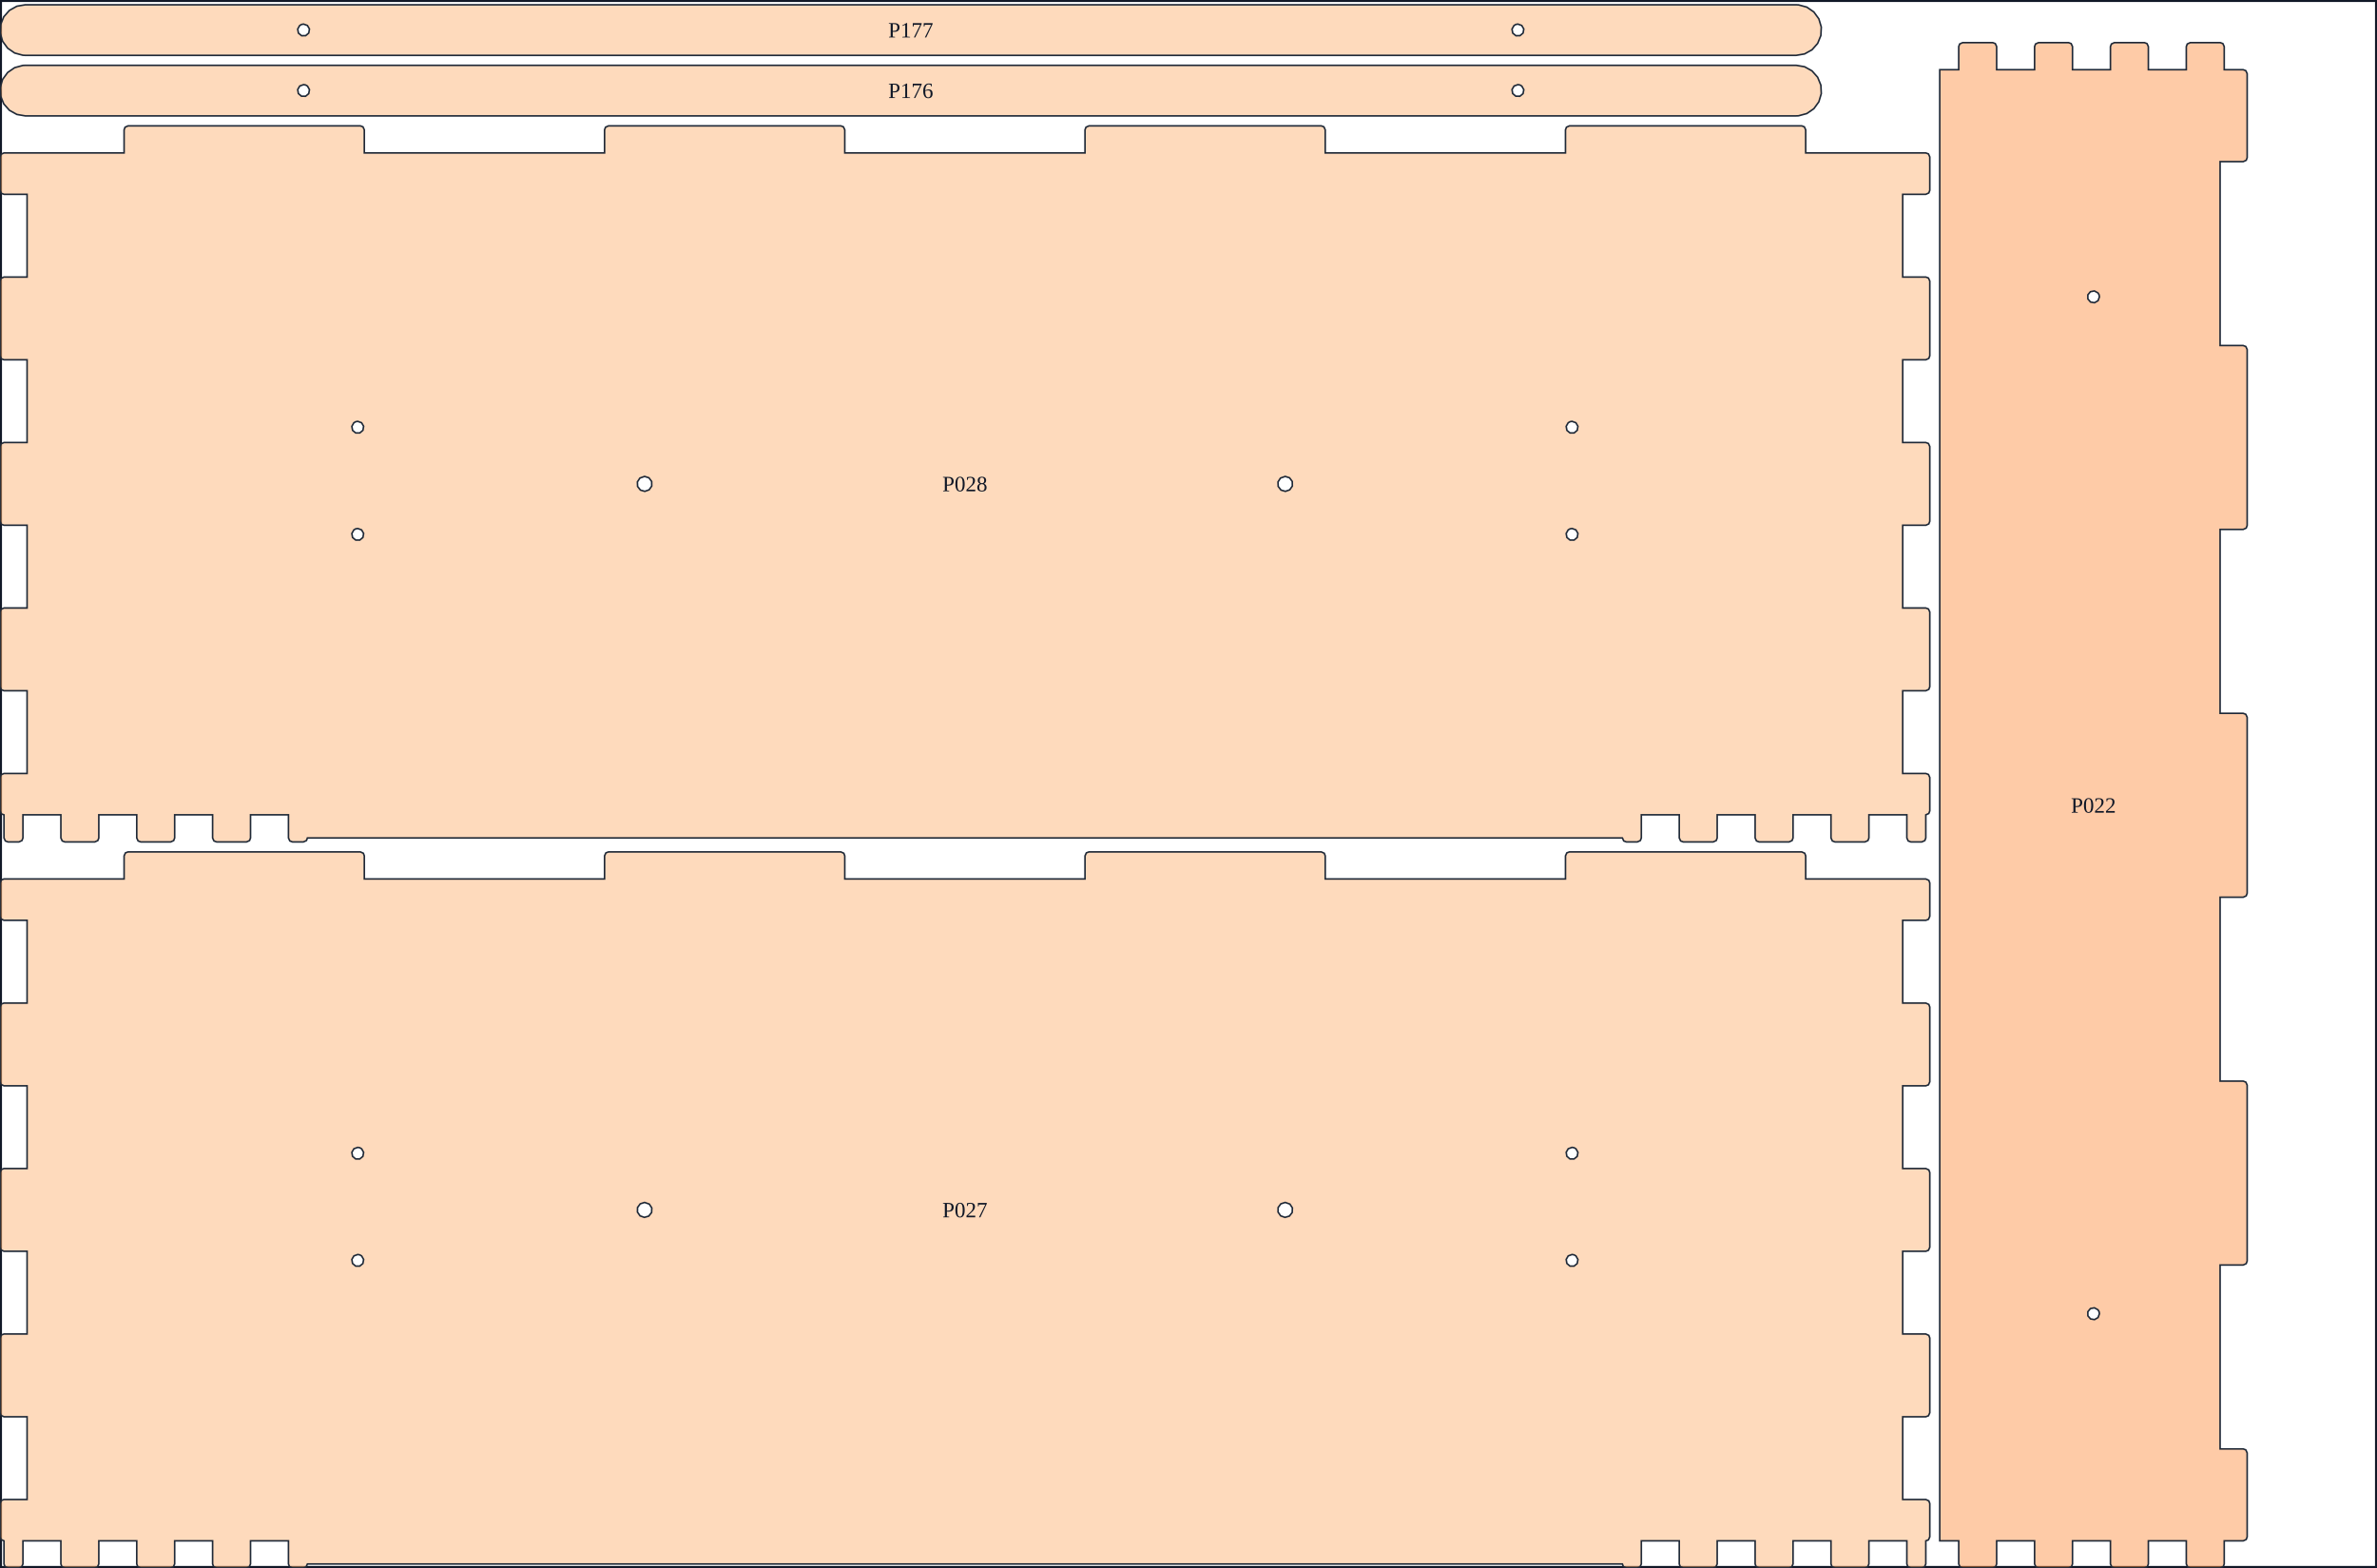
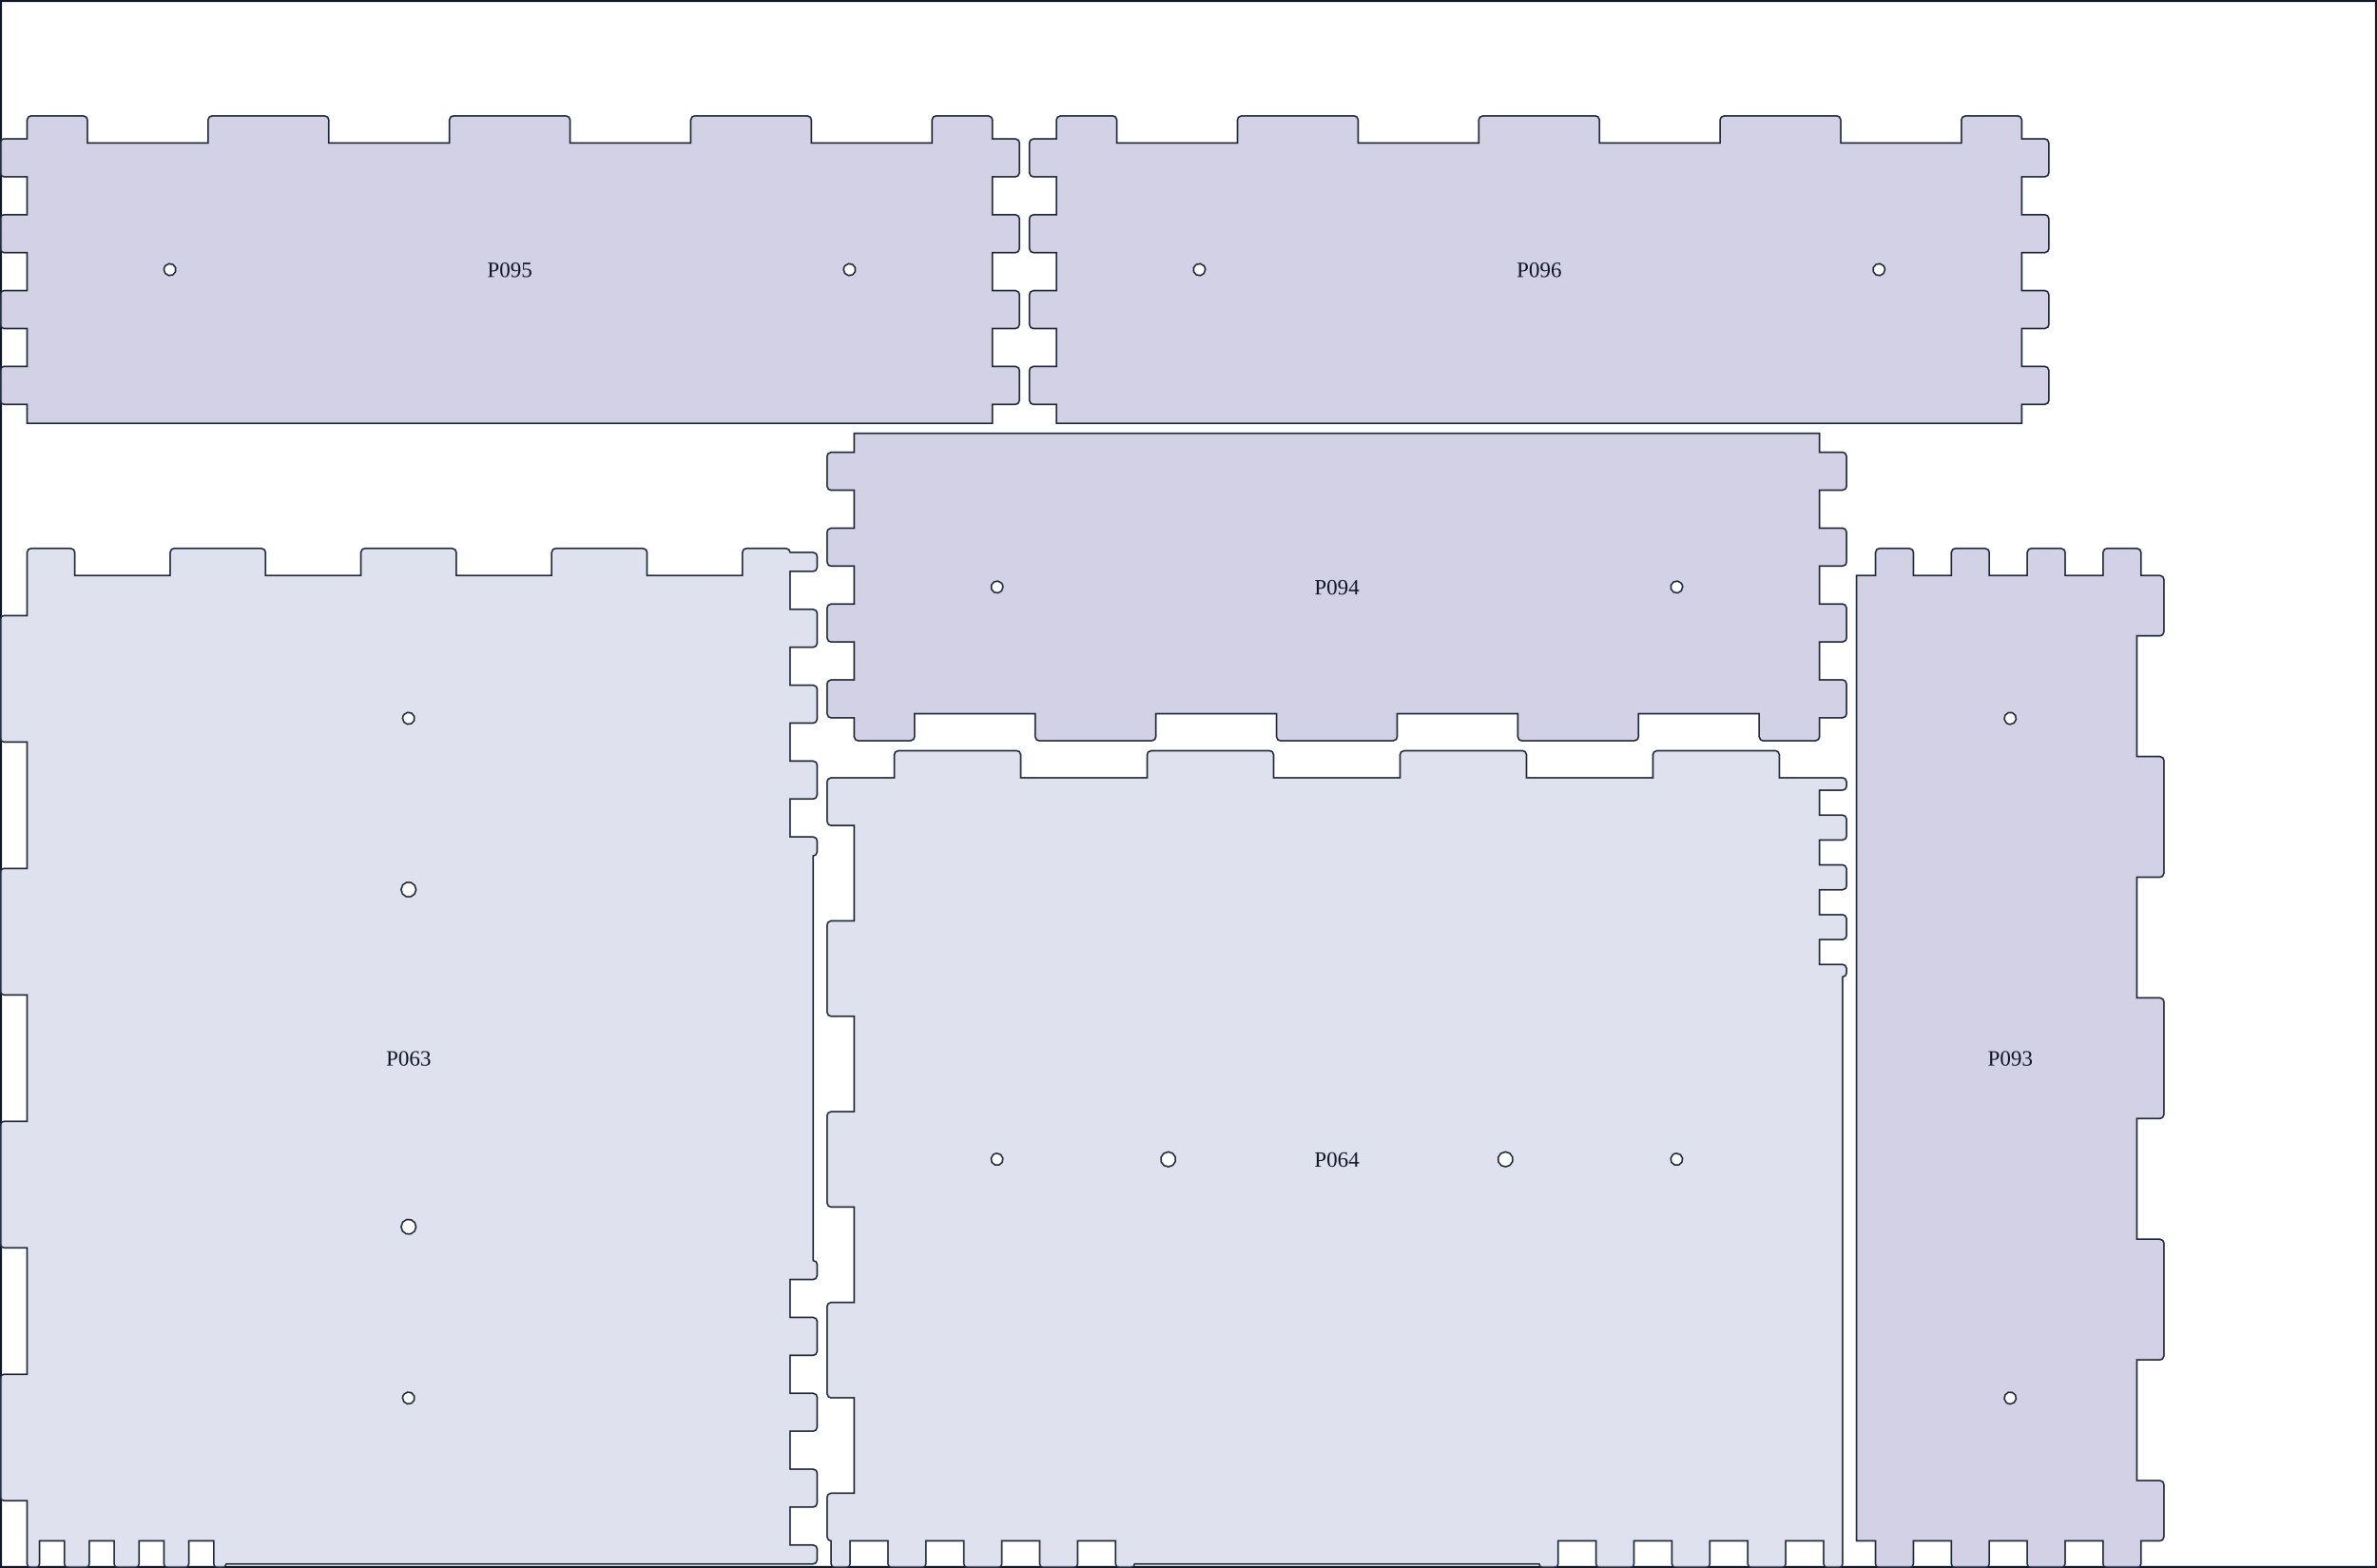
<svg xmlns="http://www.w3.org/2000/svg" width="1193.8mm" height="787.4mm" viewBox="0 0 1193.8 787.4">
  <rect width="1193.8" height="787.4" fill="white" stroke="#111827" stroke-width="2" />
  <g transform="translate(0 787.4) scale(1 -1)">
-     <path d="M 9.525 364.600 L 11.031 365.284 L 11.525 366.600 L 11.525 378.200 L 30.575 378.200 L 30.575 366.600 L 31.259 365.094 L 32.575 364.600 L 47.625 364.600 L 49.131 365.284 L 49.625 366.600 L 49.625 378.200 L 68.675 378.200 L 68.675 366.600 L 69.359 365.094 L 70.675 364.600 L 85.725 364.600 L 87.231 365.284 L 87.725 366.600 L 87.725 378.200 L 106.775 378.200 L 106.775 366.600 L 107.459 365.094 L 108.775 364.600 L 123.825 364.600 L 125.331 365.284 L 125.825 366.600 L 125.825 378.200 L 144.875 378.200 L 144.875 366.600 L 145.559 365.094 L 146.875 364.600 L 152.400 364.600 L 153.906 365.284 L 154.400 366.600 L 814.800 366.600 L 815.484 365.094 L 816.800 364.600 L 822.325 364.600 L 823.831 365.284 L 824.325 366.600 L 824.325 378.200 L 843.375 378.200 L 843.375 366.600 L 844.059 365.094 L 845.375 364.600 L 860.425 364.600 L 861.931 365.284 L 862.425 366.600 L 862.425 378.200 L 881.475 378.200 L 881.475 366.600 L 882.159 365.094 L 883.475 364.600 L 898.525 364.600 L 900.031 365.284 L 900.525 366.600 L 900.525 378.200 L 919.575 378.200 L 919.575 366.600 L 920.259 365.094 L 921.575 364.600 L 936.625 364.600 L 938.131 365.284 L 938.625 366.600 L 938.625 378.200 L 957.675 378.200 L 957.675 366.600 L 958.359 365.094 L 959.675 364.600 L 965.200 364.600 L 966.706 365.284 L 967.200 366.600 L 967.200 378.200 L 968.706 378.884 L 969.200 380.200 L 969.200 396.975 L 968.516 398.481 L 967.200 398.975 L 955.600 398.975 L 955.600 440.525 L 967.200 440.525 L 968.706 441.209 L 969.200 442.525 L 969.200 480.075 L 968.516 481.581 L 967.200 482.075 L 955.600 482.075 L 955.600 523.625 L 967.200 523.625 L 968.706 524.309 L 969.200 525.625 L 969.200 563.175 L 968.516 564.681 L 967.200 565.175 L 955.600 565.175 L 955.600 606.725 L 967.200 606.725 L 968.706 607.409 L 969.200 608.725 L 969.200 646.275 L 968.516 647.781 L 967.200 648.275 L 955.600 648.275 L 955.600 689.825 L 967.200 689.825 L 968.706 690.509 L 969.200 691.825 L 969.200 708.600 L 968.516 710.106 L 967.200 710.600 L 906.875 710.600 L 906.875 722.200 L 906.191 723.706 L 904.875 724.200 L 788.225 724.200 L 786.719 723.516 L 786.225 722.200 L 786.225 710.600 L 665.575 710.600 L 665.575 722.200 L 664.891 723.706 L 663.575 724.200 L 546.925 724.200 L 545.419 723.516 L 544.925 722.200 L 544.925 710.600 L 424.275 710.600 L 424.275 722.200 L 423.591 723.706 L 422.275 724.200 L 305.625 724.200 L 304.119 723.516 L 303.625 722.200 L 303.625 710.600 L 182.975 710.600 L 182.975 722.200 L 182.291 723.706 L 180.975 724.200 L 64.325 724.200 L 62.819 723.516 L 62.325 722.200 L 62.325 710.600 L 2.000 710.600 L 0.494 709.916 L 0.000 708.600 L 0.000 691.825 L 0.684 690.319 L 2.000 689.825 L 13.600 689.825 L 13.600 648.275 L 2.000 648.275 L 0.494 647.591 L 0.000 646.275 L 0.000 608.725 L 0.684 607.219 L 2.000 606.725 L 13.600 606.725 L 13.600 565.175 L 2.000 565.175 L 0.494 564.491 L 0.000 563.175 L 0.000 525.625 L 0.684 524.119 L 2.000 523.625 L 13.600 523.625 L 13.600 482.075 L 2.000 482.075 L 0.494 481.391 L 0.000 480.075 L 0.000 442.525 L 0.684 441.019 L 2.000 440.525 L 13.600 440.525 L 13.600 398.975 L 2.000 398.975 L 0.494 398.291 L 0.000 396.975 L 0.000 380.200 L 0.684 378.694 L 2.000 378.200 L 2.000 366.600 L 2.684 365.094 L 4.000 364.600 L 9.525 364.600 Z M 789.533 522.000 L 791.458 521.302 L 792.486 519.532 L 792.140 517.514 L 790.580 516.188 L 788.533 516.172 L 786.952 517.472 L 786.573 519.483 L 787.572 521.270 L 788.487 521.812 L 789.533 522.000 Z M 789.533 575.800 L 791.458 575.102 L 792.486 573.332 L 792.140 571.314 L 790.580 569.988 L 788.533 569.972 L 786.952 571.272 L 786.573 573.283 L 787.572 575.070 L 788.487 575.612 L 789.533 575.800 Z M 645.467 548.150 L 647.654 547.446 L 649.020 545.598 L 649.052 543.300 L 647.737 541.416 L 645.570 540.651 L 643.364 541.295 L 641.948 543.104 L 641.853 545.400 L 643.115 547.321 L 645.467 548.150 Z M 179.667 522.000 L 181.591 521.302 L 182.619 519.532 L 182.273 517.514 L 180.713 516.188 L 178.666 516.172 L 177.085 517.472 L 176.706 519.483 L 177.705 521.270 L 178.620 521.812 L 179.667 522.000 Z M 323.733 548.150 L 325.921 547.446 L 327.287 545.598 L 327.318 543.300 L 326.004 541.416 L 323.837 540.651 L 321.631 541.295 L 320.214 543.104 L 320.119 545.400 L 321.381 547.321 L 323.733 548.150 Z M 179.667 575.800 L 181.591 575.102 L 182.619 573.332 L 182.273 571.314 L 180.713 569.988 L 178.666 569.972 L 177.085 571.272 L 176.706 573.283 L 177.705 575.070 L 178.620 575.612 L 179.667 575.800 Z" fill="#fdae6b" fill-opacity="0.45" fill-rule="evenodd" stroke="#1f2937" stroke-width="0.8" />
-     <path d="M 959.675 0.000 L 958.169 0.684 L 957.675 2.000 L 957.675 13.600 L 938.625 13.600 L 938.625 2.000 L 937.941 0.494 L 936.625 0.000 L 921.575 0.000 L 920.069 0.684 L 919.575 2.000 L 919.575 13.600 L 900.525 13.600 L 900.525 2.000 L 899.841 0.494 L 898.525 0.000 L 883.475 0.000 L 881.969 0.684 L 881.475 2.000 L 881.475 13.600 L 862.425 13.600 L 862.425 2.000 L 861.741 0.494 L 860.425 0.000 L 845.375 0.000 L 843.869 0.684 L 843.375 2.000 L 843.375 13.600 L 824.325 13.600 L 824.325 2.000 L 823.641 0.494 L 822.325 0.000 L 816.800 0.000 L 815.294 0.684 L 814.800 2.000 L 154.400 2.000 L 153.716 0.494 L 152.400 0.000 L 146.875 0.000 L 145.369 0.684 L 144.875 2.000 L 144.875 13.600 L 125.825 13.600 L 125.825 2.000 L 125.141 0.494 L 123.825 0.000 L 108.775 0.000 L 107.269 0.684 L 106.775 2.000 L 106.775 13.600 L 87.725 13.600 L 87.725 2.000 L 87.041 0.494 L 85.725 0.000 L 70.675 0.000 L 69.169 0.684 L 68.675 2.000 L 68.675 13.600 L 49.625 13.600 L 49.625 2.000 L 48.941 0.494 L 47.625 0.000 L 32.575 0.000 L 31.069 0.684 L 30.575 2.000 L 30.575 13.600 L 11.525 13.600 L 11.525 2.000 L 10.841 0.494 L 9.525 0.000 L 4.000 0.000 L 2.494 0.684 L 2.000 2.000 L 2.000 13.600 L 0.494 14.284 L 0.000 15.600 L 0.000 32.375 L 0.684 33.881 L 2.000 34.375 L 13.600 34.375 L 13.600 75.925 L 2.000 75.925 L 0.494 76.609 L 0.000 77.925 L 0.000 115.475 L 0.684 116.981 L 2.000 117.475 L 13.600 117.475 L 13.600 159.025 L 2.000 159.025 L 0.494 159.709 L 0.000 161.025 L 0.000 198.575 L 0.684 200.081 L 2.000 200.575 L 13.600 200.575 L 13.600 242.125 L 2.000 242.125 L 0.494 242.809 L 0.000 244.125 L 0.000 281.675 L 0.684 283.181 L 2.000 283.675 L 13.600 283.675 L 13.600 325.225 L 2.000 325.225 L 0.494 325.909 L 0.000 327.225 L 0.000 344.000 L 0.684 345.506 L 2.000 346.000 L 62.325 346.000 L 62.325 357.600 L 63.009 359.106 L 64.325 359.600 L 180.975 359.600 L 182.481 358.916 L 182.975 357.600 L 182.975 346.000 L 303.625 346.000 L 303.625 357.600 L 304.309 359.106 L 305.625 359.600 L 422.275 359.600 L 423.781 358.916 L 424.275 357.600 L 424.275 346.000 L 544.925 346.000 L 544.925 357.600 L 545.609 359.106 L 546.925 359.600 L 663.575 359.600 L 665.081 358.916 L 665.575 357.600 L 665.575 346.000 L 786.225 346.000 L 786.225 357.600 L 786.909 359.106 L 788.225 359.600 L 904.875 359.600 L 906.381 358.916 L 906.875 357.600 L 906.875 346.000 L 967.200 346.000 L 968.706 345.316 L 969.200 344.000 L 969.200 327.225 L 968.516 325.719 L 967.200 325.225 L 955.600 325.225 L 955.600 283.675 L 967.200 283.675 L 968.706 282.991 L 969.200 281.675 L 969.200 244.125 L 968.516 242.619 L 967.200 242.125 L 955.600 242.125 L 955.600 200.575 L 967.200 200.575 L 968.706 199.891 L 969.200 198.575 L 969.200 161.025 L 968.516 159.519 L 967.200 159.025 L 955.600 159.025 L 955.600 117.475 L 967.200 117.475 L 968.706 116.791 L 969.200 115.475 L 969.200 77.925 L 968.516 76.419 L 967.200 75.925 L 955.600 75.925 L 955.600 34.375 L 967.200 34.375 L 968.706 33.691 L 969.200 32.375 L 969.200 15.600 L 968.516 14.094 L 967.200 13.600 L 967.200 2.000 L 966.516 0.494 L 965.200 0.000 L 959.675 0.000 Z M 179.667 157.400 L 177.742 156.702 L 176.714 154.932 L 177.060 152.914 L 178.620 151.588 L 180.667 151.572 L 182.248 152.872 L 182.627 154.883 L 181.628 156.670 L 180.713 157.212 L 179.667 157.400 Z M 179.667 211.200 L 177.742 210.502 L 176.714 208.732 L 177.060 206.714 L 178.620 205.388 L 180.667 205.372 L 182.248 206.672 L 182.627 208.683 L 181.628 210.470 L 180.713 211.012 L 179.667 211.200 Z M 323.733 183.550 L 321.546 182.846 L 320.180 180.998 L 320.148 178.700 L 321.463 176.816 L 323.630 176.051 L 325.836 176.695 L 327.252 178.504 L 327.347 180.800 L 326.085 182.721 L 323.733 183.550 Z M 789.533 157.400 L 787.609 156.702 L 786.581 154.932 L 786.927 152.914 L 788.487 151.588 L 790.534 151.572 L 792.115 152.872 L 792.494 154.883 L 791.495 156.670 L 790.580 157.212 L 789.533 157.400 Z M 645.467 183.550 L 643.279 182.846 L 641.913 180.998 L 641.882 178.700 L 643.196 176.816 L 645.363 176.051 L 647.569 176.695 L 648.986 178.504 L 649.081 180.800 L 647.819 182.721 L 645.467 183.550 Z M 789.533 211.200 L 787.609 210.502 L 786.581 208.732 L 786.927 206.714 L 788.487 205.388 L 790.534 205.372 L 792.115 206.672 L 792.494 208.683 L 791.495 210.470 L 790.580 211.012 L 789.533 211.200 Z" fill="#fdae6b" fill-opacity="0.45" fill-rule="evenodd" stroke="#1f2937" stroke-width="0.8" />
-     <path d="M 1126.600 13.600 L 1128.106 14.284 L 1128.600 15.600 L 1128.600 57.775 L 1127.916 59.281 L 1126.600 59.775 L 1115.000 59.775 L 1115.000 152.125 L 1126.600 152.125 L 1128.106 152.809 L 1128.600 154.125 L 1128.600 242.475 L 1127.916 243.981 L 1126.600 244.475 L 1115.000 244.475 L 1115.000 336.825 L 1126.600 336.825 L 1128.106 337.509 L 1128.600 338.825 L 1128.600 427.175 L 1127.916 428.681 L 1126.600 429.175 L 1115.000 429.175 L 1115.000 521.525 L 1126.600 521.525 L 1128.106 522.209 L 1128.600 523.525 L 1128.600 611.875 L 1127.916 613.381 L 1126.600 613.875 L 1115.000 613.875 L 1115.000 706.225 L 1126.600 706.225 L 1128.106 706.909 L 1128.600 708.225 L 1128.600 750.400 L 1127.916 751.906 L 1126.600 752.400 L 1117.075 752.400 L 1117.075 764.000 L 1116.391 765.506 L 1115.075 766.000 L 1100.025 766.000 L 1098.519 765.316 L 1098.025 764.000 L 1098.025 752.400 L 1078.975 752.400 L 1078.975 764.000 L 1078.291 765.506 L 1076.975 766.000 L 1061.925 766.000 L 1060.419 765.316 L 1059.925 764.000 L 1059.925 752.400 L 1040.875 752.400 L 1040.875 764.000 L 1040.191 765.506 L 1038.875 766.000 L 1023.825 766.000 L 1022.319 765.316 L 1021.825 764.000 L 1021.825 752.400 L 1002.775 752.400 L 1002.775 764.000 L 1002.091 765.506 L 1000.775 766.000 L 985.725 766.000 L 984.219 765.316 L 983.725 764.000 L 983.725 752.400 L 974.200 752.400 L 974.200 13.600 L 983.725 13.600 L 983.725 2.000 L 984.409 0.494 L 985.725 0.000 L 1000.775 0.000 L 1002.281 0.684 L 1002.775 2.000 L 1002.775 13.600 L 1021.825 13.600 L 1021.825 2.000 L 1022.509 0.494 L 1023.825 0.000 L 1038.875 0.000 L 1040.381 0.684 L 1040.875 2.000 L 1040.875 13.600 L 1059.925 13.600 L 1059.925 2.000 L 1060.609 0.494 L 1061.925 0.000 L 1076.975 0.000 L 1078.481 0.684 L 1078.975 2.000 L 1078.975 13.600 L 1098.025 13.600 L 1098.025 2.000 L 1098.709 0.494 L 1100.025 0.000 L 1115.075 0.000 L 1116.581 0.684 L 1117.075 2.000 L 1117.075 13.600 L 1126.600 13.600 Z M 1054.400 127.667 L 1053.702 125.742 L 1051.932 124.714 L 1049.914 125.060 L 1048.588 126.620 L 1048.572 128.667 L 1049.872 130.248 L 1051.883 130.627 L 1053.670 129.628 L 1054.212 128.713 L 1054.400 127.667 Z M 1054.400 638.333 L 1053.702 636.409 L 1051.932 635.381 L 1049.914 635.727 L 1048.588 637.287 L 1048.572 639.334 L 1049.872 640.915 L 1051.883 641.294 L 1053.670 640.295 L 1054.212 639.380 L 1054.400 638.333 Z" fill="#fd8d3c" fill-opacity="0.45" fill-rule="evenodd" stroke="#1f2937" stroke-width="0.8" />
-     <path d="M 902.100 754.600 L 906.316 753.880 L 910.055 751.800 L 912.890 748.598 L 914.502 744.636 L 914.707 740.363 L 913.481 736.265 L 910.965 732.806 L 907.443 730.378 L 903.314 729.258 L 902.100 729.200 L 12.700 729.200 L 8.484 729.920 L 4.745 732.000 L 1.910 735.202 L 0.298 739.164 L 0.093 743.437 L 1.319 747.535 L 3.835 750.994 L 7.357 753.422 L 11.486 754.542 L 12.700 754.600 L 902.100 754.600 Z M 152.467 744.900 L 150.542 744.202 L 149.514 742.432 L 149.860 740.414 L 151.420 739.088 L 153.467 739.072 L 155.048 740.372 L 155.427 742.383 L 154.428 744.170 L 153.513 744.712 L 152.467 744.900 Z M 762.333 744.900 L 760.409 744.202 L 759.381 742.432 L 759.727 740.414 L 761.287 739.088 L 763.334 739.072 L 764.915 740.372 L 765.294 742.383 L 764.295 744.170 L 763.380 744.712 L 762.333 744.900 Z" fill="#fdae6b" fill-opacity="0.45" fill-rule="evenodd" stroke="#1f2937" stroke-width="0.8" />
-     <path d="M 12.700 785.000 L 8.484 784.280 L 4.745 782.200 L 1.910 778.998 L 0.298 775.036 L 0.093 770.763 L 1.319 766.665 L 3.835 763.206 L 7.357 760.778 L 11.486 759.658 L 12.700 759.600 L 902.100 759.600 L 906.316 760.320 L 910.055 762.400 L 912.890 765.602 L 914.502 769.564 L 914.707 773.837 L 913.481 777.935 L 910.965 781.394 L 907.443 783.822 L 903.314 784.942 L 902.100 785.000 L 12.700 785.000 Z M 762.333 775.300 L 764.258 774.602 L 765.286 772.832 L 764.940 770.814 L 763.380 769.488 L 761.333 769.472 L 759.752 770.772 L 759.373 772.783 L 760.372 774.570 L 761.287 775.112 L 762.333 775.300 Z M 152.467 775.300 L 154.391 774.602 L 155.419 772.832 L 155.073 770.814 L 153.513 769.488 L 151.466 769.472 L 149.885 770.772 L 149.506 772.783 L 150.505 774.570 L 151.420 775.112 L 152.467 775.300 Z" fill="#fdae6b" fill-opacity="0.45" fill-rule="evenodd" stroke="#1f2937" stroke-width="0.8" />
+     <path d="M 410.400 502.475 L 409.716 500.969 L 408.400 500.475 L 396.800 500.475 L 396.800 481.425 L 408.400 481.425 L 409.906 480.741 L 410.400 479.425 L 410.400 464.375 L 409.716 462.869 L 408.400 462.375 L 396.800 462.375 L 396.800 443.325 L 408.400 443.325 L 409.906 442.641 L 410.400 441.325 L 410.400 426.275 L 409.716 424.769 L 408.400 424.275 L 396.800 424.275 L 396.800 405.225 L 408.400 405.225 L 409.906 404.541 L 410.400 403.225 L 410.400 388.175 L 409.716 386.669 L 408.400 386.175 L 396.800 386.175 L 396.800 367.125 L 408.400 367.125 L 409.906 366.441 L 410.400 365.125 L 410.400 359.600 L 409.716 358.094 L 408.400 357.600 L 408.400 154.400 L 409.906 153.716 L 410.400 152.400 L 410.400 146.875 L 409.716 145.369 L 408.400 144.875 L 396.800 144.875 L 396.800 125.825 L 408.400 125.825 L 409.906 125.141 L 410.400 123.825 L 410.400 108.775 L 409.716 107.269 L 408.400 106.775 L 396.800 106.775 L 396.800 87.725 L 408.400 87.725 L 409.906 87.041 L 410.400 85.725 L 410.400 70.675 L 409.716 69.169 L 408.400 68.675 L 396.800 68.675 L 396.800 49.625 L 408.400 49.625 L 409.906 48.941 L 410.400 47.625 L 410.400 32.575 L 409.716 31.069 L 408.400 30.575 L 396.800 30.575 L 396.800 11.525 L 408.400 11.525 L 409.906 10.841 L 410.400 9.525 L 410.400 4.000 L 409.716 2.494 L 408.400 2.000 L 113.600 2.000 L 112.916 0.494 L 111.600 0.000 L 109.350 0.000 L 107.844 0.684 L 107.350 2.000 L 107.350 13.600 L 94.850 13.600 L 94.850 2.000 L 94.166 0.494 L 92.850 0.000 L 84.350 0.000 L 82.844 0.684 L 82.350 2.000 L 82.350 13.600 L 69.850 13.600 L 69.850 2.000 L 69.166 0.494 L 67.850 0.000 L 59.350 0.000 L 57.844 0.684 L 57.350 2.000 L 57.350 13.600 L 44.850 13.600 L 44.850 2.000 L 44.166 0.494 L 42.850 0.000 L 34.350 0.000 L 32.844 0.684 L 32.350 2.000 L 32.350 13.600 L 19.850 13.600 L 19.850 2.000 L 19.166 0.494 L 17.850 0.000 L 15.600 0.000 L 14.094 0.684 L 13.600 2.000 L 13.600 33.750 L 2.000 33.750 L 0.494 34.434 L 0.000 35.750 L 0.000 95.250 L 0.684 96.756 L 2.000 97.250 L 13.600 97.250 L 13.600 160.750 L 2.000 160.750 L 0.494 161.434 L 0.000 162.750 L 0.000 222.250 L 0.684 223.756 L 2.000 224.250 L 13.600 224.250 L 13.600 287.750 L 2.000 287.750 L 0.494 288.434 L 0.000 289.750 L 0.000 349.250 L 0.684 350.756 L 2.000 351.250 L 13.600 351.250 L 13.600 414.750 L 2.000 414.750 L 0.494 415.434 L 0.000 416.750 L 0.000 476.250 L 0.684 477.756 L 2.000 478.250 L 13.600 478.250 L 13.600 510.000 L 14.284 511.506 L 15.600 512.000 L 35.550 512.000 L 37.056 511.316 L 37.550 510.000 L 37.550 498.400 L 85.450 498.400 L 85.450 510.000 L 86.134 511.506 L 87.450 512.000 L 131.350 512.000 L 132.856 511.316 L 133.350 510.000 L 133.350 498.400 L 181.250 498.400 L 181.250 510.000 L 181.934 511.506 L 183.250 512.000 L 227.150 512.000 L 228.656 511.316 L 229.150 510.000 L 229.150 498.400 L 277.050 498.400 L 277.050 510.000 L 277.734 511.506 L 279.050 512.000 L 322.950 512.000 L 324.456 511.316 L 324.950 510.000 L 324.950 498.400 L 372.850 498.400 L 372.850 510.000 L 373.534 511.506 L 374.850 512.000 L 394.800 512.000 L 396.306 511.316 L 396.800 510.000 L 408.400 510.000 L 409.906 509.316 L 410.400 508.000 L 410.400 502.475 Z M 201.450 171.333 L 202.154 169.146 L 204.002 167.780 L 206.300 167.748 L 208.184 169.063 L 208.949 171.230 L 208.305 173.436 L 206.496 174.852 L 204.200 174.947 L 202.279 173.685 L 201.450 171.333 Z M 202.200 85.333 L 202.898 83.409 L 204.668 82.381 L 206.686 82.727 L 208.012 84.287 L 208.028 86.334 L 206.728 87.915 L 204.717 88.294 L 202.930 87.295 L 202.388 86.380 L 202.200 85.333 Z M 201.450 340.667 L 202.154 338.479 L 204.002 337.113 L 206.300 337.082 L 208.184 338.396 L 208.949 340.563 L 208.305 342.769 L 206.496 344.186 L 204.200 344.281 L 202.279 343.019 L 201.450 340.667 Z M 202.200 426.667 L 202.898 424.742 L 204.668 423.714 L 206.686 424.060 L 208.012 425.620 L 208.028 427.667 L 206.728 429.248 L 204.717 429.627 L 202.930 428.628 L 202.388 427.713 L 202.200 426.667 Z" fill="#bcbddc" fill-opacity="0.45" fill-rule="evenodd" stroke="#1f2937" stroke-width="0.8" />
+     <path d="M 424.925 0.000 L 426.431 0.684 L 426.925 2.000 L 426.925 13.600 L 445.975 13.600 L 445.975 2.000 L 446.659 0.494 L 447.975 0.000 L 463.025 0.000 L 464.531 0.684 L 465.025 2.000 L 465.025 13.600 L 484.075 13.600 L 484.075 2.000 L 484.759 0.494 L 486.075 0.000 L 501.125 0.000 L 502.631 0.684 L 503.125 2.000 L 503.125 13.600 L 522.175 13.600 L 522.175 2.000 L 522.859 0.494 L 524.175 0.000 L 539.225 0.000 L 540.731 0.684 L 541.225 2.000 L 541.225 13.600 L 560.275 13.600 L 560.275 2.000 L 560.959 0.494 L 562.275 0.000 L 567.800 0.000 L 569.306 0.684 L 569.800 2.000 L 773.000 2.000 L 773.684 0.494 L 775.000 0.000 L 780.525 0.000 L 782.031 0.684 L 782.525 2.000 L 782.525 13.600 L 801.575 13.600 L 801.575 2.000 L 802.259 0.494 L 803.575 0.000 L 818.625 0.000 L 820.131 0.684 L 820.625 2.000 L 820.625 13.600 L 839.675 13.600 L 839.675 2.000 L 840.359 0.494 L 841.675 0.000 L 856.725 0.000 L 858.231 0.684 L 858.725 2.000 L 858.725 13.600 L 877.775 13.600 L 877.775 2.000 L 878.459 0.494 L 879.775 0.000 L 894.825 0.000 L 896.331 0.684 L 896.825 2.000 L 896.825 13.600 L 915.875 13.600 L 915.875 2.000 L 916.559 0.494 L 917.875 0.000 L 923.400 0.000 L 924.906 0.684 L 925.400 2.000 L 925.400 296.800 L 926.906 297.484 L 927.400 298.800 L 927.400 301.050 L 926.716 302.556 L 925.400 303.050 L 913.800 303.050 L 913.800 315.550 L 925.400 315.550 L 926.906 316.234 L 927.400 317.550 L 927.400 326.050 L 926.716 327.556 L 925.400 328.050 L 913.800 328.050 L 913.800 340.550 L 925.400 340.550 L 926.906 341.234 L 927.400 342.550 L 927.400 351.050 L 926.716 352.556 L 925.400 353.050 L 913.800 353.050 L 913.800 365.550 L 925.400 365.550 L 926.906 366.234 L 927.400 367.550 L 927.400 376.050 L 926.716 377.556 L 925.400 378.050 L 913.800 378.050 L 913.800 390.550 L 925.400 390.550 L 926.906 391.234 L 927.400 392.550 L 927.400 394.800 L 926.716 396.306 L 925.400 396.800 L 893.650 396.800 L 893.650 408.400 L 892.966 409.906 L 891.650 410.400 L 832.150 410.400 L 830.644 409.716 L 830.150 408.400 L 830.150 396.800 L 766.650 396.800 L 766.650 408.400 L 765.966 409.906 L 764.650 410.400 L 705.150 410.400 L 703.644 409.716 L 703.150 408.400 L 703.150 396.800 L 639.650 396.800 L 639.650 408.400 L 638.966 409.906 L 637.650 410.400 L 578.150 410.400 L 576.644 409.716 L 576.150 408.400 L 576.150 396.800 L 512.650 396.800 L 512.650 408.400 L 511.966 409.906 L 510.650 410.400 L 451.150 410.400 L 449.644 409.716 L 449.150 408.400 L 449.150 396.800 L 417.400 396.800 L 415.894 396.116 L 415.400 394.800 L 415.400 374.850 L 416.084 373.344 L 417.400 372.850 L 429.000 372.850 L 429.000 324.950 L 417.400 324.950 L 415.894 324.266 L 415.400 322.950 L 415.400 279.050 L 416.084 277.544 L 417.400 277.050 L 429.000 277.050 L 429.000 229.150 L 417.400 229.150 L 415.894 228.466 L 415.400 227.150 L 415.400 183.250 L 416.084 181.744 L 417.400 181.250 L 429.000 181.250 L 429.000 133.350 L 417.400 133.350 L 415.894 132.666 L 415.400 131.350 L 415.400 87.450 L 416.084 85.944 L 417.400 85.450 L 429.000 85.450 L 429.000 37.550 L 417.400 37.550 L 415.894 36.866 L 415.400 35.550 L 415.400 15.600 L 416.084 14.094 L 417.400 13.600 L 417.400 2.000 L 418.084 0.494 L 419.400 0.000 L 424.925 0.000 Z M 756.067 208.950 L 758.254 208.246 L 759.620 206.398 L 759.652 204.100 L 758.337 202.216 L 756.170 201.451 L 753.964 202.095 L 752.548 203.904 L 752.453 206.200 L 753.715 208.121 L 756.067 208.950 Z M 842.067 208.200 L 843.991 207.502 L 845.019 205.732 L 844.673 203.714 L 843.113 202.388 L 841.066 202.372 L 839.485 203.672 L 839.106 205.683 L 840.105 207.470 L 841.020 208.012 L 842.067 208.200 Z M 586.733 208.950 L 588.921 208.246 L 590.287 206.398 L 590.318 204.100 L 589.004 202.216 L 586.837 201.451 L 584.631 202.095 L 583.214 203.904 L 583.119 206.200 L 584.381 208.121 L 586.733 208.950 Z M 500.733 208.200 L 502.658 207.502 L 503.686 205.732 L 503.340 203.714 L 501.780 202.388 L 499.733 202.372 L 498.152 203.672 L 497.773 205.683 L 498.772 207.470 L 499.687 208.012 L 500.733 208.200 Z" fill="#bcbddc" fill-opacity="0.45" fill-rule="evenodd" stroke="#1f2937" stroke-width="0.8" />
+     <path d="M 496.400 729.200 L 497.906 728.516 L 498.400 727.200 L 498.400 717.675 L 510.000 717.675 L 511.506 716.991 L 512.000 715.675 L 512.000 700.625 L 511.316 699.119 L 510.000 698.625 L 498.400 698.625 L 498.400 679.575 L 510.000 679.575 L 511.506 678.891 L 512.000 677.575 L 512.000 662.525 L 511.316 661.019 L 510.000 660.525 L 498.400 660.525 L 498.400 641.475 L 510.000 641.475 L 511.506 640.791 L 512.000 639.475 L 512.000 624.425 L 511.316 622.919 L 510.000 622.425 L 498.400 622.425 L 498.400 603.375 L 510.000 603.375 L 511.506 602.691 L 512.000 601.375 L 512.000 586.325 L 511.316 584.819 L 510.000 584.325 L 498.400 584.325 L 498.400 574.800 L 13.600 574.800 L 13.600 584.325 L 2.000 584.325 L 0.494 585.009 L 0.000 586.325 L 0.000 601.375 L 0.684 602.881 L 2.000 603.375 L 13.600 603.375 L 13.600 622.425 L 2.000 622.425 L 0.494 623.109 L 0.000 624.425 L 0.000 639.475 L 0.684 640.981 L 2.000 641.475 L 13.600 641.475 L 13.600 660.525 L 2.000 660.525 L 0.494 661.209 L 0.000 662.525 L 0.000 677.575 L 0.684 679.081 L 2.000 679.575 L 13.600 679.575 L 13.600 698.625 L 2.000 698.625 L 0.494 699.309 L 0.000 700.625 L 0.000 715.675 L 0.684 717.181 L 2.000 717.675 L 13.600 717.675 L 13.600 727.200 L 14.284 728.706 L 15.600 729.200 L 41.900 729.200 L 43.406 728.516 L 43.900 727.200 L 43.900 715.600 L 104.500 715.600 L 104.500 727.200 L 105.184 728.706 L 106.500 729.200 L 163.100 729.200 L 164.606 728.516 L 165.100 727.200 L 165.100 715.600 L 225.700 715.600 L 225.700 727.200 L 226.384 728.706 L 227.700 729.200 L 284.300 729.200 L 285.806 728.516 L 286.300 727.200 L 286.300 715.600 L 346.900 715.600 L 346.900 727.200 L 347.584 728.706 L 348.900 729.200 L 405.500 729.200 L 407.006 728.516 L 407.500 727.200 L 407.500 715.600 L 468.100 715.600 L 468.100 727.200 L 468.784 728.706 L 470.100 729.200 L 496.400 729.200 Z M 423.667 652.000 L 424.365 650.076 L 426.135 649.047 L 428.152 649.394 L 429.478 650.953 L 429.495 653.000 L 428.195 654.582 L 426.183 654.961 L 424.397 653.962 L 423.855 653.047 L 423.667 652.000 Z M 82.333 652.000 L 83.032 650.076 L 84.802 649.047 L 86.819 649.394 L 88.145 650.953 L 88.162 653.000 L 86.862 654.582 L 84.850 654.961 L 83.064 653.962 L 82.522 653.047 L 82.333 652.000 Z" fill="#9e9ac8" fill-opacity="0.45" fill-rule="evenodd" stroke="#1f2937" stroke-width="0.8" />
+     <path d="M 532.600 729.200 L 531.094 728.516 L 530.600 727.200 L 530.600 717.675 L 519.000 717.675 L 517.494 716.991 L 517.000 715.675 L 517.000 700.625 L 517.684 699.119 L 519.000 698.625 L 530.600 698.625 L 530.600 679.575 L 519.000 679.575 L 517.494 678.891 L 517.000 677.575 L 517.000 662.525 L 517.684 661.019 L 519.000 660.525 L 530.600 660.525 L 530.600 641.475 L 519.000 641.475 L 517.494 640.791 L 517.000 639.475 L 517.000 624.425 L 517.684 622.919 L 519.000 622.425 L 530.600 622.425 L 530.600 603.375 L 519.000 603.375 L 517.494 602.691 L 517.000 601.375 L 517.000 586.325 L 517.684 584.819 L 519.000 584.325 L 530.600 584.325 L 530.600 574.800 L 1015.400 574.800 L 1015.400 584.325 L 1027.000 584.325 L 1028.506 585.009 L 1029.000 586.325 L 1029.000 601.375 L 1028.316 602.881 L 1027.000 603.375 L 1015.400 603.375 L 1015.400 622.425 L 1027.000 622.425 L 1028.506 623.109 L 1029.000 624.425 L 1029.000 639.475 L 1028.316 640.981 L 1027.000 641.475 L 1015.400 641.475 L 1015.400 660.525 L 1027.000 660.525 L 1028.506 661.209 L 1029.000 662.525 L 1029.000 677.575 L 1028.316 679.081 L 1027.000 679.575 L 1015.400 679.575 L 1015.400 698.625 L 1027.000 698.625 L 1028.506 699.309 L 1029.000 700.625 L 1029.000 715.675 L 1028.316 717.181 L 1027.000 717.675 L 1015.400 717.675 L 1015.400 727.200 L 1014.716 728.706 L 1013.400 729.200 L 987.100 729.200 L 985.594 728.516 L 985.100 727.200 L 985.100 715.600 L 924.500 715.600 L 924.500 727.200 L 923.816 728.706 L 922.500 729.200 L 865.900 729.200 L 864.394 728.516 L 863.900 727.200 L 863.900 715.600 L 803.300 715.600 L 803.300 727.200 L 802.616 728.706 L 801.300 729.200 L 744.700 729.200 L 743.194 728.516 L 742.700 727.200 L 742.700 715.600 L 682.100 715.600 L 682.100 727.200 L 681.416 728.706 L 680.100 729.200 L 623.500 729.200 L 621.994 728.516 L 621.500 727.200 L 621.500 715.600 L 560.900 715.600 L 560.900 727.200 L 560.216 728.706 L 558.900 729.200 L 532.600 729.200 Z M 605.333 652.000 L 604.635 650.076 L 602.865 649.047 L 600.848 649.394 L 599.522 650.953 L 599.505 653.000 L 600.805 654.582 L 602.817 654.961 L 604.603 653.962 L 605.145 653.047 L 605.333 652.000 Z M 946.667 652.000 L 945.968 650.076 L 944.198 649.047 L 942.181 649.394 L 940.855 650.953 L 940.838 653.000 L 942.138 654.582 L 944.150 654.961 L 945.936 653.962 L 946.478 653.047 L 946.667 652.000 Z" fill="#9e9ac8" fill-opacity="0.45" fill-rule="evenodd" stroke="#1f2937" stroke-width="0.8" />
+     <path d="M 417.400 426.925 L 429.000 426.925 L 429.000 417.400 L 429.684 415.894 L 431.000 415.400 L 457.300 415.400 L 458.806 416.084 L 459.300 417.400 L 459.300 429.000 L 519.900 429.000 L 519.900 417.400 L 520.584 415.894 L 521.900 415.400 L 578.500 415.400 L 580.006 416.084 L 580.500 417.400 L 580.500 429.000 L 641.100 429.000 L 641.100 417.400 L 641.784 415.894 L 643.100 415.400 L 699.700 415.400 L 701.206 416.084 L 701.700 417.400 L 701.700 429.000 L 762.300 429.000 L 762.300 417.400 L 762.984 415.894 L 764.300 415.400 L 820.900 415.400 L 822.406 416.084 L 822.900 417.400 L 822.900 429.000 L 883.500 429.000 L 883.500 417.400 L 884.184 415.894 L 885.500 415.400 L 911.800 415.400 L 913.306 416.084 L 913.800 417.400 L 913.800 426.925 L 925.400 426.925 L 926.906 427.609 L 927.400 428.925 L 927.400 443.975 L 926.716 445.481 L 925.400 445.975 L 913.800 445.975 L 913.800 465.025 L 925.400 465.025 L 926.906 465.709 L 927.400 467.025 L 927.400 482.075 L 926.716 483.581 L 925.400 484.075 L 913.800 484.075 L 913.800 503.125 L 925.400 503.125 L 926.906 503.809 L 927.400 505.125 L 927.400 520.175 L 926.716 521.681 L 925.400 522.175 L 913.800 522.175 L 913.800 541.225 L 925.400 541.225 L 926.906 541.909 L 927.400 543.225 L 927.400 558.275 L 926.716 559.781 L 925.400 560.275 L 913.800 560.275 L 913.800 569.800 L 429.000 569.800 L 429.000 560.275 L 417.400 560.275 L 415.894 559.591 L 415.400 558.275 L 415.400 543.225 L 416.084 541.719 L 417.400 541.225 L 429.000 541.225 L 429.000 522.175 L 417.400 522.175 L 415.894 521.491 L 415.400 520.175 L 415.400 505.125 L 416.084 503.619 L 417.400 503.125 L 429.000 503.125 L 429.000 484.075 L 417.400 484.075 L 415.894 483.391 L 415.400 482.075 L 415.400 467.025 L 416.084 465.519 L 417.400 465.025 L 429.000 465.025 L 429.000 445.975 L 417.400 445.975 L 415.894 445.291 L 415.400 443.975 L 415.400 428.925 L 416.084 427.419 L 417.400 426.925 Z M 503.733 492.600 L 503.035 490.676 L 501.265 489.647 L 499.248 489.994 L 497.922 491.553 L 497.905 493.600 L 499.205 495.182 L 501.217 495.561 L 503.003 494.562 L 503.545 493.647 L 503.733 492.600 Z M 845.067 492.600 L 844.368 490.676 L 842.598 489.647 L 840.581 489.994 L 839.255 491.553 L 839.238 493.600 L 840.538 495.182 L 842.550 495.561 L 844.336 494.562 L 844.878 493.647 L 845.067 492.600 Z" fill="#9e9ac8" fill-opacity="0.45" fill-rule="evenodd" stroke="#1f2937" stroke-width="0.8" />
+     <path d="M 1075.275 510.000 L 1075.275 498.400 L 1082.419 498.400 L 1084.800 498.400 L 1086.306 497.716 L 1086.800 496.400 L 1086.800 470.100 L 1086.116 468.594 L 1084.800 468.100 L 1073.200 468.100 L 1073.200 407.500 L 1084.800 407.500 L 1086.306 406.816 L 1086.800 405.500 L 1086.800 348.900 L 1086.116 347.394 L 1084.800 346.900 L 1073.200 346.900 L 1073.200 286.300 L 1084.800 286.300 L 1086.306 285.616 L 1086.800 284.300 L 1086.800 227.700 L 1086.116 226.194 L 1084.800 225.700 L 1073.200 225.700 L 1073.200 165.100 L 1084.800 165.100 L 1086.306 164.416 L 1086.800 163.100 L 1086.800 106.500 L 1086.116 104.994 L 1084.800 104.500 L 1073.200 104.500 L 1073.200 43.900 L 1084.800 43.900 L 1086.306 43.216 L 1086.800 41.900 L 1086.800 15.600 L 1086.116 14.094 L 1084.800 13.600 L 1075.275 13.600 L 1075.275 2.000 L 1074.591 0.494 L 1073.275 0.000 L 1058.225 0.000 L 1056.719 0.684 L 1056.225 2.000 L 1056.225 13.600 L 1037.175 13.600 L 1037.175 2.000 L 1036.491 0.494 L 1035.175 0.000 L 1020.125 0.000 L 1018.619 0.684 L 1018.125 2.000 L 1018.125 13.600 L 999.075 13.600 L 999.075 2.000 L 998.391 0.494 L 997.075 0.000 L 982.025 0.000 L 980.519 0.684 L 980.025 2.000 L 980.025 13.600 L 960.975 13.600 L 960.975 2.000 L 960.291 0.494 L 958.975 0.000 L 943.925 0.000 L 942.419 0.684 L 941.925 2.000 L 941.925 13.600 L 932.400 13.600 L 932.400 498.400 L 941.925 498.400 L 941.925 510.000 L 942.609 511.506 L 943.925 512.000 L 958.975 512.000 L 960.481 511.316 L 960.975 510.000 L 960.975 498.400 L 980.025 498.400 L 980.025 510.000 L 980.709 511.506 L 982.025 512.000 L 997.075 512.000 L 998.581 511.316 L 999.075 510.000 L 999.075 498.400 L 1018.125 498.400 L 1018.125 510.000 L 1018.809 511.506 L 1020.125 512.000 L 1035.175 512.000 L 1036.681 511.316 L 1037.175 510.000 L 1037.175 498.400 L 1056.225 498.400 L 1056.225 510.000 L 1056.909 511.506 L 1058.225 512.000 L 1073.275 512.000 L 1074.781 511.316 L 1075.275 510.000 Z M 1009.600 423.667 L 1011.524 424.365 L 1012.553 426.135 L 1012.206 428.152 L 1010.647 429.478 L 1008.600 429.495 L 1007.018 428.195 L 1006.639 426.183 L 1007.638 424.397 L 1008.553 423.855 L 1009.600 423.667 Z M 1009.600 82.333 L 1011.524 83.032 L 1012.553 84.802 L 1012.206 86.819 L 1010.647 88.145 L 1008.600 88.162 L 1007.018 86.862 L 1006.639 84.850 L 1007.638 83.064 L 1008.553 82.522 L 1009.600 82.333 Z" fill="#9e9ac8" fill-opacity="0.45" fill-rule="evenodd" stroke="#1f2937" stroke-width="0.8" />
  </g>
-   <text x="484.600" y="243.000" text-anchor="middle" dominant-baseline="central" font-size="11" fill="#111827">P028</text>
-   <text x="484.600" y="607.600" text-anchor="middle" dominant-baseline="central" font-size="11" fill="#111827">P027</text>
-   <text x="1051.400" y="404.400" text-anchor="middle" dominant-baseline="central" font-size="11" fill="#111827">P022</text>
-   <text x="457.400" y="45.500" text-anchor="middle" dominant-baseline="central" font-size="11" fill="#111827">P176</text>
-   <text x="457.400" y="15.100" text-anchor="middle" dominant-baseline="central" font-size="11" fill="#111827">P177</text>
+   <text x="205.200" y="531.400" text-anchor="middle" dominant-baseline="central" font-size="11" fill="#111827">P063</text>
+   <text x="671.400" y="582.200" text-anchor="middle" dominant-baseline="central" font-size="11" fill="#111827">P064</text>
+   <text x="256.000" y="135.400" text-anchor="middle" dominant-baseline="central" font-size="11" fill="#111827">P095</text>
+   <text x="773.000" y="135.400" text-anchor="middle" dominant-baseline="central" font-size="11" fill="#111827">P096</text>
+   <text x="671.400" y="294.800" text-anchor="middle" dominant-baseline="central" font-size="11" fill="#111827">P094</text>
+   <text x="1009.600" y="531.400" text-anchor="middle" dominant-baseline="central" font-size="11" fill="#111827">P093</text>
</svg>
